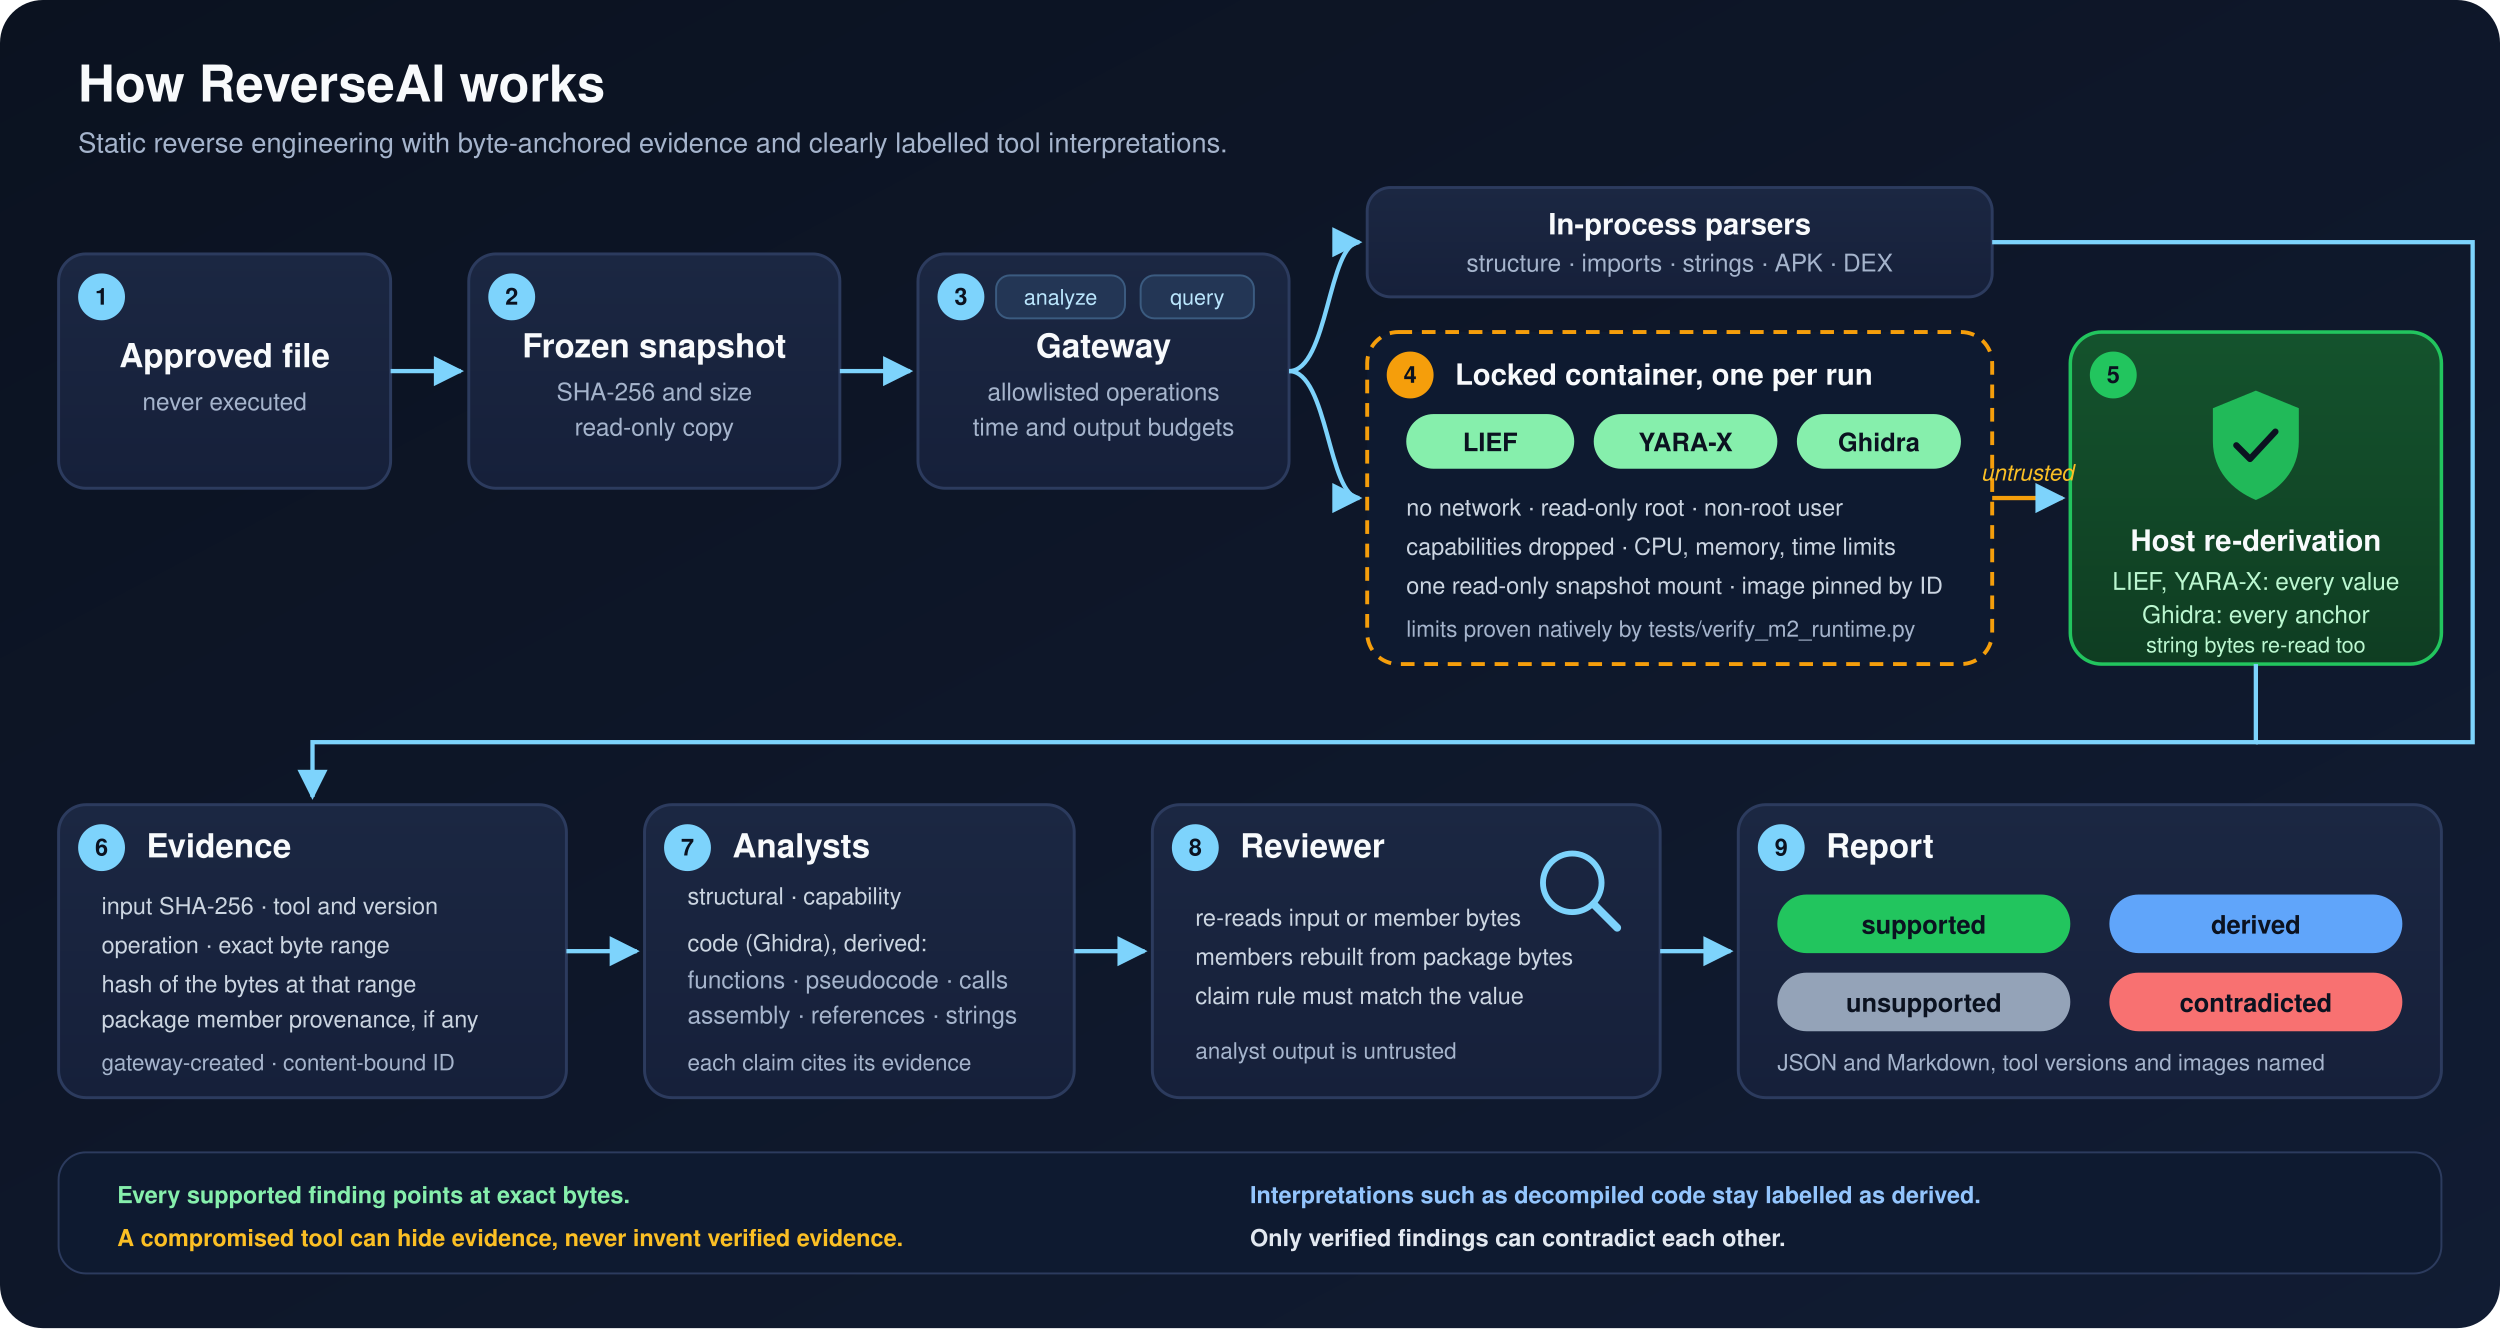
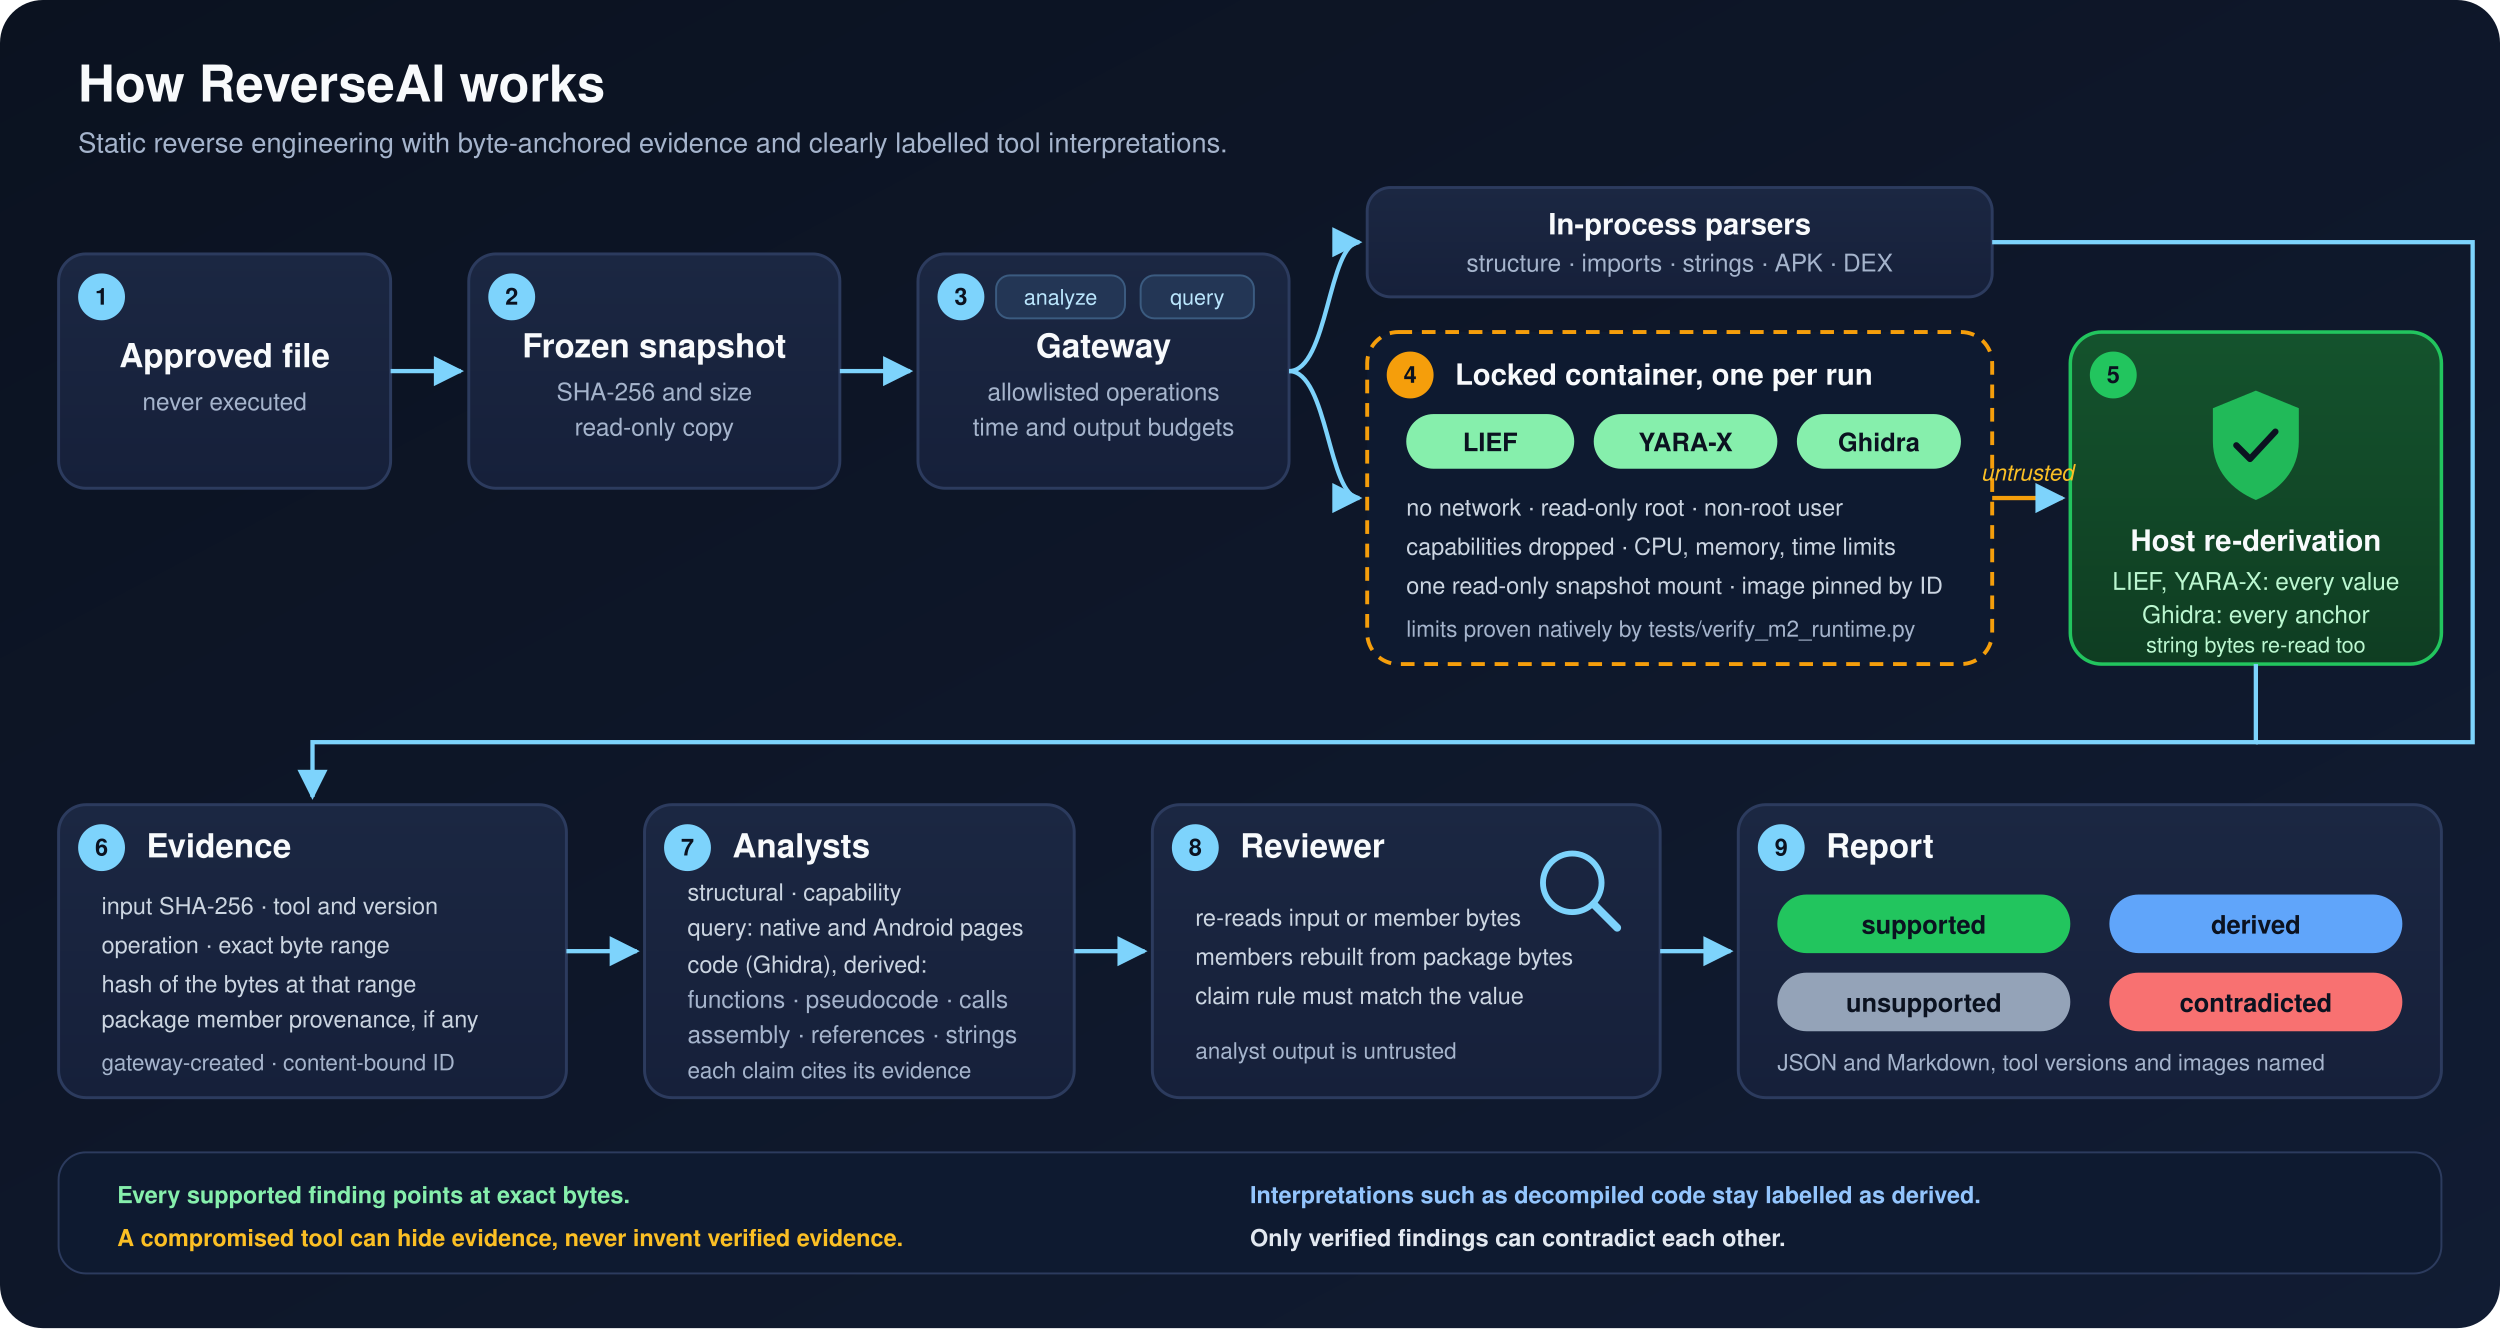
<svg xmlns="http://www.w3.org/2000/svg" viewBox="0 0 1280 680" width="1280" height="680" role="img" aria-labelledby="title desc">
  <defs>
    <linearGradient id="bg" x1="0" y1="0" x2="1" y2="1">
      <stop offset="0" stop-color="#0b1220" />
      <stop offset="1" stop-color="#111c33" />
    </linearGradient>
    <linearGradient id="card" x1="0" y1="0" x2="0" y2="1">
      <stop offset="0" stop-color="#1b2742" />
      <stop offset="1" stop-color="#16203a" />
    </linearGradient>
    <linearGradient id="shield" x1="0" y1="0" x2="0" y2="1">
      <stop offset="0" stop-color="#14532d" />
      <stop offset="1" stop-color="#0f3d22" />
    </linearGradient>
    <marker id="arrow" viewBox="0 0 10 10" refX="9" refY="5" markerWidth="7" markerHeight="7" orient="auto-start-reverse">
      <path d="M0 0 L10 5 L0 10 z" fill="#7dd3fc" />
    </marker>
    <style>
      text { font-family: -apple-system, "Segoe UI", Helvetica, Arial, sans-serif; fill: #e2e8f0; }
      .h { font-size: 17px; font-weight: 700; fill: #f8fafc; }
      .s { font-size: 12.5px; fill: #a5b4cc; }
      .n { font-size: 12px; font-weight: 700; fill: #0b1220; }
      .k { font-size: 12px; fill: #cbd5e1; }
      .chip { font-size: 13px; font-weight: 700; fill: #0b1220; }
      .flow { stroke: #7dd3fc; stroke-width: 2.2; fill: none; }
      .tag { font-size: 11.5px; font-style: italic; fill: #7dd3fc; }
      .box { fill: url(#card); stroke: #2c3b5e; stroke-width: 1.5; }
    </style>
  </defs>
  <rect width="1280" height="680" rx="22" fill="url(#bg)" />
  <text x="40" y="52" style="font-size:26px;font-weight:800;fill:#f8fafc">How ReverseAI works</text>
  <text x="40" y="78" class="s" style="font-size:14px">Static reverse engineering with byte-anchored evidence and clearly labelled tool interpretations.</text>
  <g>
    <rect class="box" x="30" y="130" width="170" height="120" rx="14" />
    <circle cx="52" cy="152" r="12" fill="#7dd3fc" />
    <text x="52" y="156" class="n" text-anchor="middle">1</text>
    <text x="115" y="188" class="h" text-anchor="middle">Approved file</text>
    <text x="115" y="210" class="s" text-anchor="middle">never executed</text>
  </g>
  <g>
    <rect class="box" x="240" y="130" width="190" height="120" rx="14" />
    <circle cx="262" cy="152" r="12" fill="#7dd3fc" />
    <text x="262" y="156" class="n" text-anchor="middle">2</text>
    <text x="335" y="183" class="h" text-anchor="middle">Frozen snapshot</text>
    <text x="335" y="205" class="s" text-anchor="middle">SHA-256 and size</text>
    <text x="335" y="223" class="s" text-anchor="middle">read-only copy</text>
  </g>
  <g>
    <rect class="box" x="470" y="130" width="190" height="120" rx="14" />
    <circle cx="492" cy="152" r="12" fill="#7dd3fc" />
    <text x="492" y="156" class="n" text-anchor="middle">3</text>
    <rect x="510" y="141" width="66" height="22" rx="7" fill="#233655" stroke="#3b5b80" />
    <text x="543" y="156" class="k" text-anchor="middle" style="font-size:11px;fill:#bae6fd">analyze</text>
    <rect x="584" y="141" width="58" height="22" rx="7" fill="#233655" stroke="#3b5b80" />
    <text x="613" y="156" class="k" text-anchor="middle" style="font-size:11px;fill:#bae6fd">query</text>
    <text x="565" y="183" class="h" text-anchor="middle">Gateway</text>
    <text x="565" y="205" class="s" text-anchor="middle">allowlisted operations</text>
    <text x="565" y="223" class="s" text-anchor="middle">time and output budgets</text>
  </g>
  <g>
    <rect class="box" x="700" y="96" width="320" height="56" rx="12" />
    <text x="860" y="120" class="h" text-anchor="middle" style="font-size:15px">In-process parsers</text>
    <text x="860" y="139" class="s" text-anchor="middle">structure · imports · strings · APK · DEX</text>
  </g>
  <g>
    <rect x="700" y="170" width="320" height="170" rx="16" fill="#0e1a30" stroke="#f59e0b" stroke-width="2" stroke-dasharray="7 5" />
    <circle cx="722" cy="192" r="12" fill="#f59e0b" />
    <text x="722" y="196" class="n" text-anchor="middle">4</text>
    <text x="745" y="197" class="h" style="font-size:15px">Locked container, one per run</text>
    <rect x="720" y="212" width="86" height="28" rx="14" fill="#86efac" />
    <text x="763" y="231" class="chip" text-anchor="middle">LIEF</text>
    <rect x="816" y="212" width="94" height="28" rx="14" fill="#86efac" />
    <text x="863" y="231" class="chip" text-anchor="middle">YARA-X</text>
    <rect x="920" y="212" width="84" height="28" rx="14" fill="#86efac" />
    <text x="962" y="231" class="chip" text-anchor="middle">Ghidra</text>
    <text x="720" y="264" class="k">no network · read-only root · non-root user</text>
    <text x="720" y="284" class="k">capabilities dropped · CPU, memory, time limits</text>
    <text x="720" y="304" class="k">one read-only snapshot mount · image pinned by ID</text>
    <text x="720" y="326" class="s" style="font-size:11.5px">limits proven natively by tests/verify_m2_runtime.py</text>
  </g>
  <g>
    <rect x="1060" y="170" width="190" height="170" rx="16" fill="url(#shield)" stroke="#22c55e" stroke-width="1.8" />
    <circle cx="1082" cy="192" r="12" fill="#22c55e" />
    <text x="1082" y="196" class="n" text-anchor="middle">5</text>
    <path d="M1155 200 l22 9 v17 c0 15 -10 25 -22 30 c-12 -5 -22 -15 -22 -30 v-17 z" fill="#22c55e" opacity="0.9" />
    <path d="M1145 228 l7 7 l13 -14" stroke="#0b1220" stroke-width="3.2" fill="none" stroke-linecap="round" stroke-linejoin="round" />
    <text x="1155" y="282" class="h" text-anchor="middle" style="font-size:15px">Host re-derivation</text>
    <text x="1155" y="302" class="s" text-anchor="middle" style="fill:#bbf7d0">LIEF, YARA-X: every value</text>
    <text x="1155" y="319" class="s" text-anchor="middle" style="fill:#bbf7d0">Ghidra: every anchor</text>
    <text x="1155" y="334" class="s" text-anchor="middle" style="fill:#bbf7d0;font-size:11px">string bytes re-read too</text>
  </g>
  <path class="flow" d="M200 190 H236" marker-end="url(#arrow)" />
  <path class="flow" d="M430 190 H466" marker-end="url(#arrow)" />
  <path class="flow" d="M660 190 C680 190 680 124 696 124" marker-end="url(#arrow)" />
  <path class="flow" d="M660 190 C680 190 680 255 696 255" marker-end="url(#arrow)" />
  <path class="flow" d="M1020 255 H1056" marker-end="url(#arrow)" style="stroke:#f59e0b" />
  <text x="1038" y="246" class="tag" text-anchor="middle" style="fill:#fbbf24">untrusted</text>
  <path class="flow" d="M1020 124 H1266 V380 H1155" />
  <path class="flow" d="M1155 340 V380 H160 V408" marker-end="url(#arrow)" />
  <g>
    <rect class="box" x="30" y="412" width="260" height="150" rx="14" />
    <circle cx="52" cy="434" r="12" fill="#7dd3fc" />
    <text x="52" y="438" class="n" text-anchor="middle">6</text>
    <text x="75" y="439" class="h">Evidence</text>
    <text x="52" y="468" class="k">input SHA-256 · tool and version</text>
    <text x="52" y="488" class="k">operation · exact byte range</text>
    <text x="52" y="508" class="k">hash of the bytes at that range</text>
    <text x="52" y="526" class="k">package member provenance, if any</text>
    <text x="52" y="548" class="s" style="font-size:11.5px">gateway-created · content-bound ID</text>
  </g>
  <g>
    <rect class="box" x="330" y="412" width="220" height="150" rx="14" />
    <circle cx="352" cy="434" r="12" fill="#7dd3fc" />
    <text x="352" y="438" class="n" text-anchor="middle">7</text>
    <text x="375" y="439" class="h">Analysts</text>
-     <text x="352" y="463" class="k">structural · capability</text>
-     <text x="352" y="487" class="k">code (Ghidra), derived:</text>
-     <text x="352" y="506" class="s">functions · pseudocode · calls</text>
-     <text x="352" y="524" class="s">assembly · references · strings</text>
-     <text x="352" y="548" class="s" style="font-size:11.5px">each claim cites its evidence</text>
+     <text x="352" y="461" class="k">structural · capability</text>
+     <text x="352" y="479" class="k">query: native and Android pages</text>
+     <text x="352" y="498" class="k">code (Ghidra), derived:</text>
+     <text x="352" y="516" class="s">functions · pseudocode · calls</text>
+     <text x="352" y="534" class="s">assembly · references · strings</text>
+     <text x="352" y="552" class="s" style="font-size:11.5px">each claim cites its evidence</text>
  </g>
  <g>
    <rect class="box" x="590" y="412" width="260" height="150" rx="14" />
    <circle cx="612" cy="434" r="12" fill="#7dd3fc" />
    <text x="612" y="438" class="n" text-anchor="middle">8</text>
    <text x="635" y="439" class="h">Reviewer</text>
    <circle cx="805" cy="452" r="15" fill="none" stroke="#7dd3fc" stroke-width="3" />
    <path d="M816 463 l12 12" stroke="#7dd3fc" stroke-width="4" stroke-linecap="round" />
    <text x="612" y="474" class="k">re-reads input or member bytes</text>
    <text x="612" y="494" class="k">members rebuilt from package bytes</text>
    <text x="612" y="514" class="k">claim rule must match the value</text>
    <text x="612" y="542" class="s" style="font-size:11.5px">analyst output is untrusted</text>
  </g>
  <g>
    <rect class="box" x="890" y="412" width="360" height="150" rx="14" />
    <circle cx="912" cy="434" r="12" fill="#7dd3fc" />
    <text x="912" y="438" class="n" text-anchor="middle">9</text>
    <text x="935" y="439" class="h">Report</text>
    <rect x="910" y="458" width="150" height="30" rx="15" fill="#22c55e" />
    <text x="985" y="478" class="chip" text-anchor="middle">supported</text>
    <rect x="1080" y="458" width="150" height="30" rx="15" fill="#60a5fa" />
    <text x="1155" y="478" class="chip" text-anchor="middle">derived</text>
    <rect x="910" y="498" width="150" height="30" rx="15" fill="#94a3b8" />
    <text x="985" y="518" class="chip" text-anchor="middle">unsupported</text>
    <rect x="1080" y="498" width="150" height="30" rx="15" fill="#f87171" />
    <text x="1155" y="518" class="chip" text-anchor="middle">contradicted</text>
    <text x="910" y="548" class="s" style="font-size:11.5px">JSON and Markdown, tool versions and images named</text>
  </g>
  <path class="flow" d="M290 487 H326" marker-end="url(#arrow)" />
  <path class="flow" d="M550 487 H586" marker-end="url(#arrow)" />
  <path class="flow" d="M850 487 H886" marker-end="url(#arrow)" />
  <g>
    <rect x="30" y="590" width="1220" height="62" rx="14" fill="#0e1a30" stroke="#2c3b5e" />
    <text x="60" y="616" class="k" style="font-weight:700;fill:#86efac">Every supported finding points at exact bytes.</text>
    <text x="60" y="638" class="k" style="font-weight:700;fill:#fbbf24">A compromised tool can hide evidence, never invent verified evidence.</text>
    <text x="640" y="616" class="k" style="font-weight:700;fill:#93c5fd">Interpretations such as decompiled code stay labelled as derived.</text>
    <text x="640" y="638" class="k" style="font-weight:700;fill:#e2e8f0">Only verified findings can contradict each other.</text>
  </g>
</svg>
